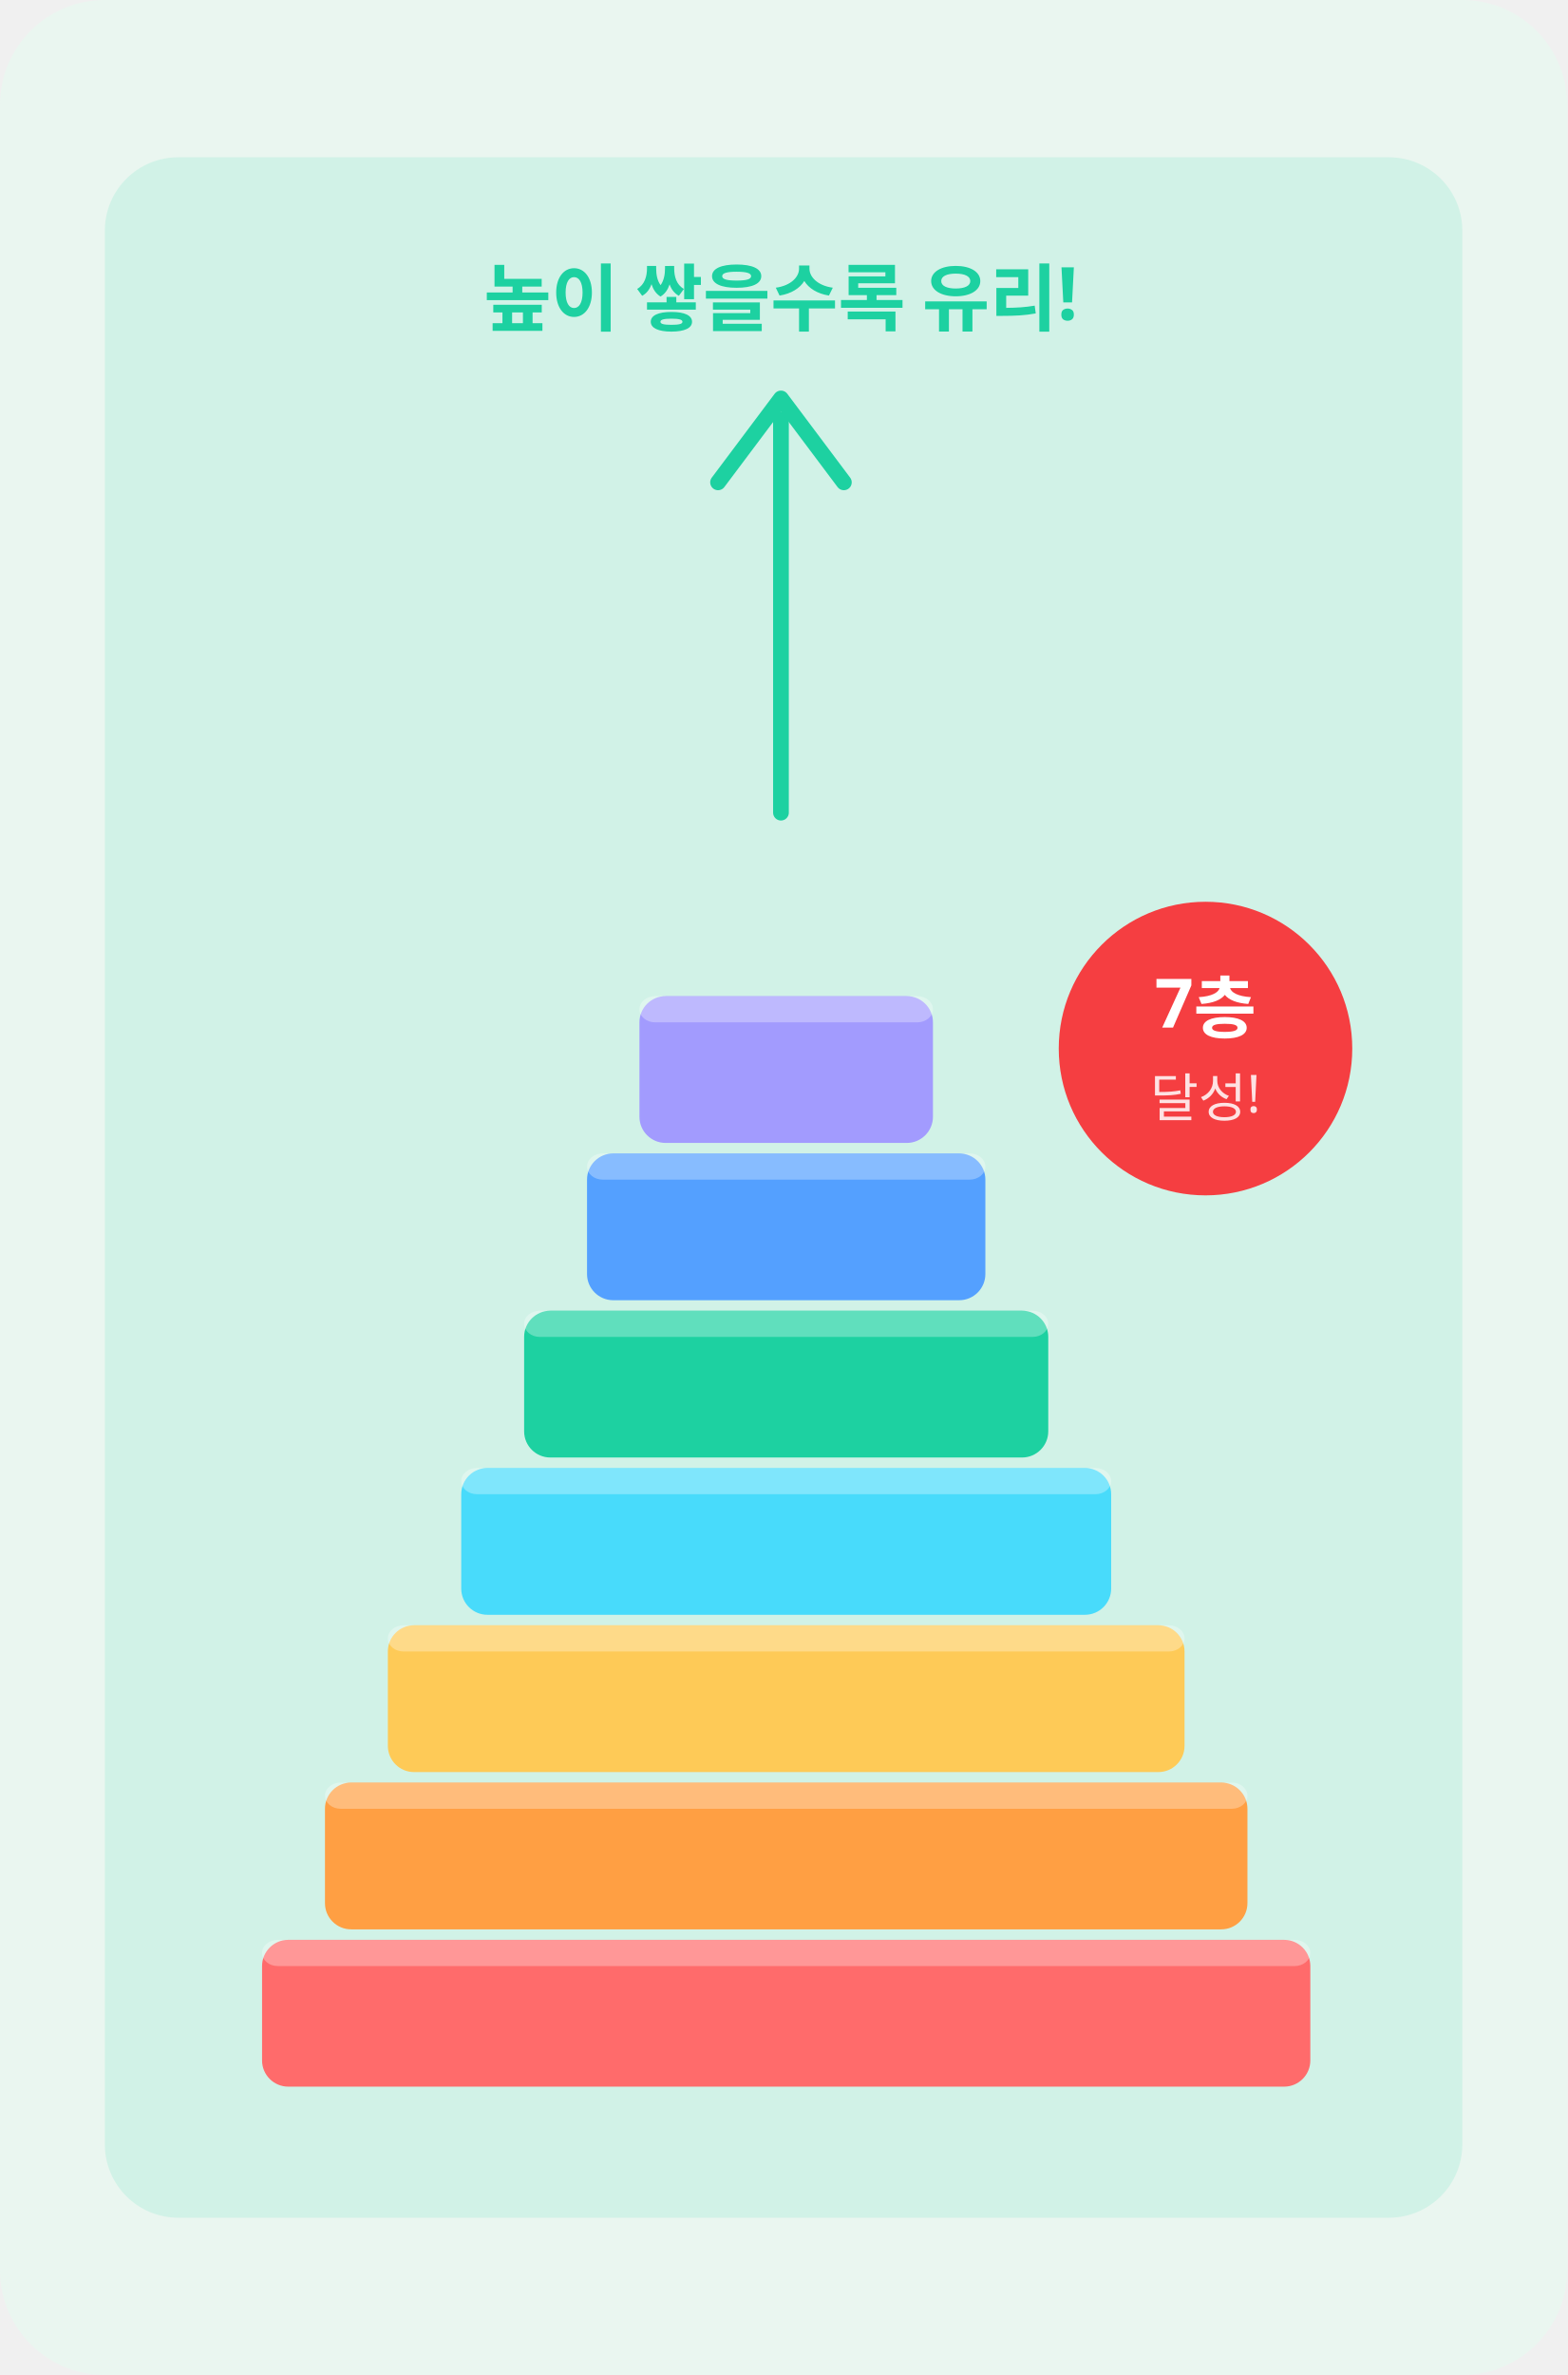
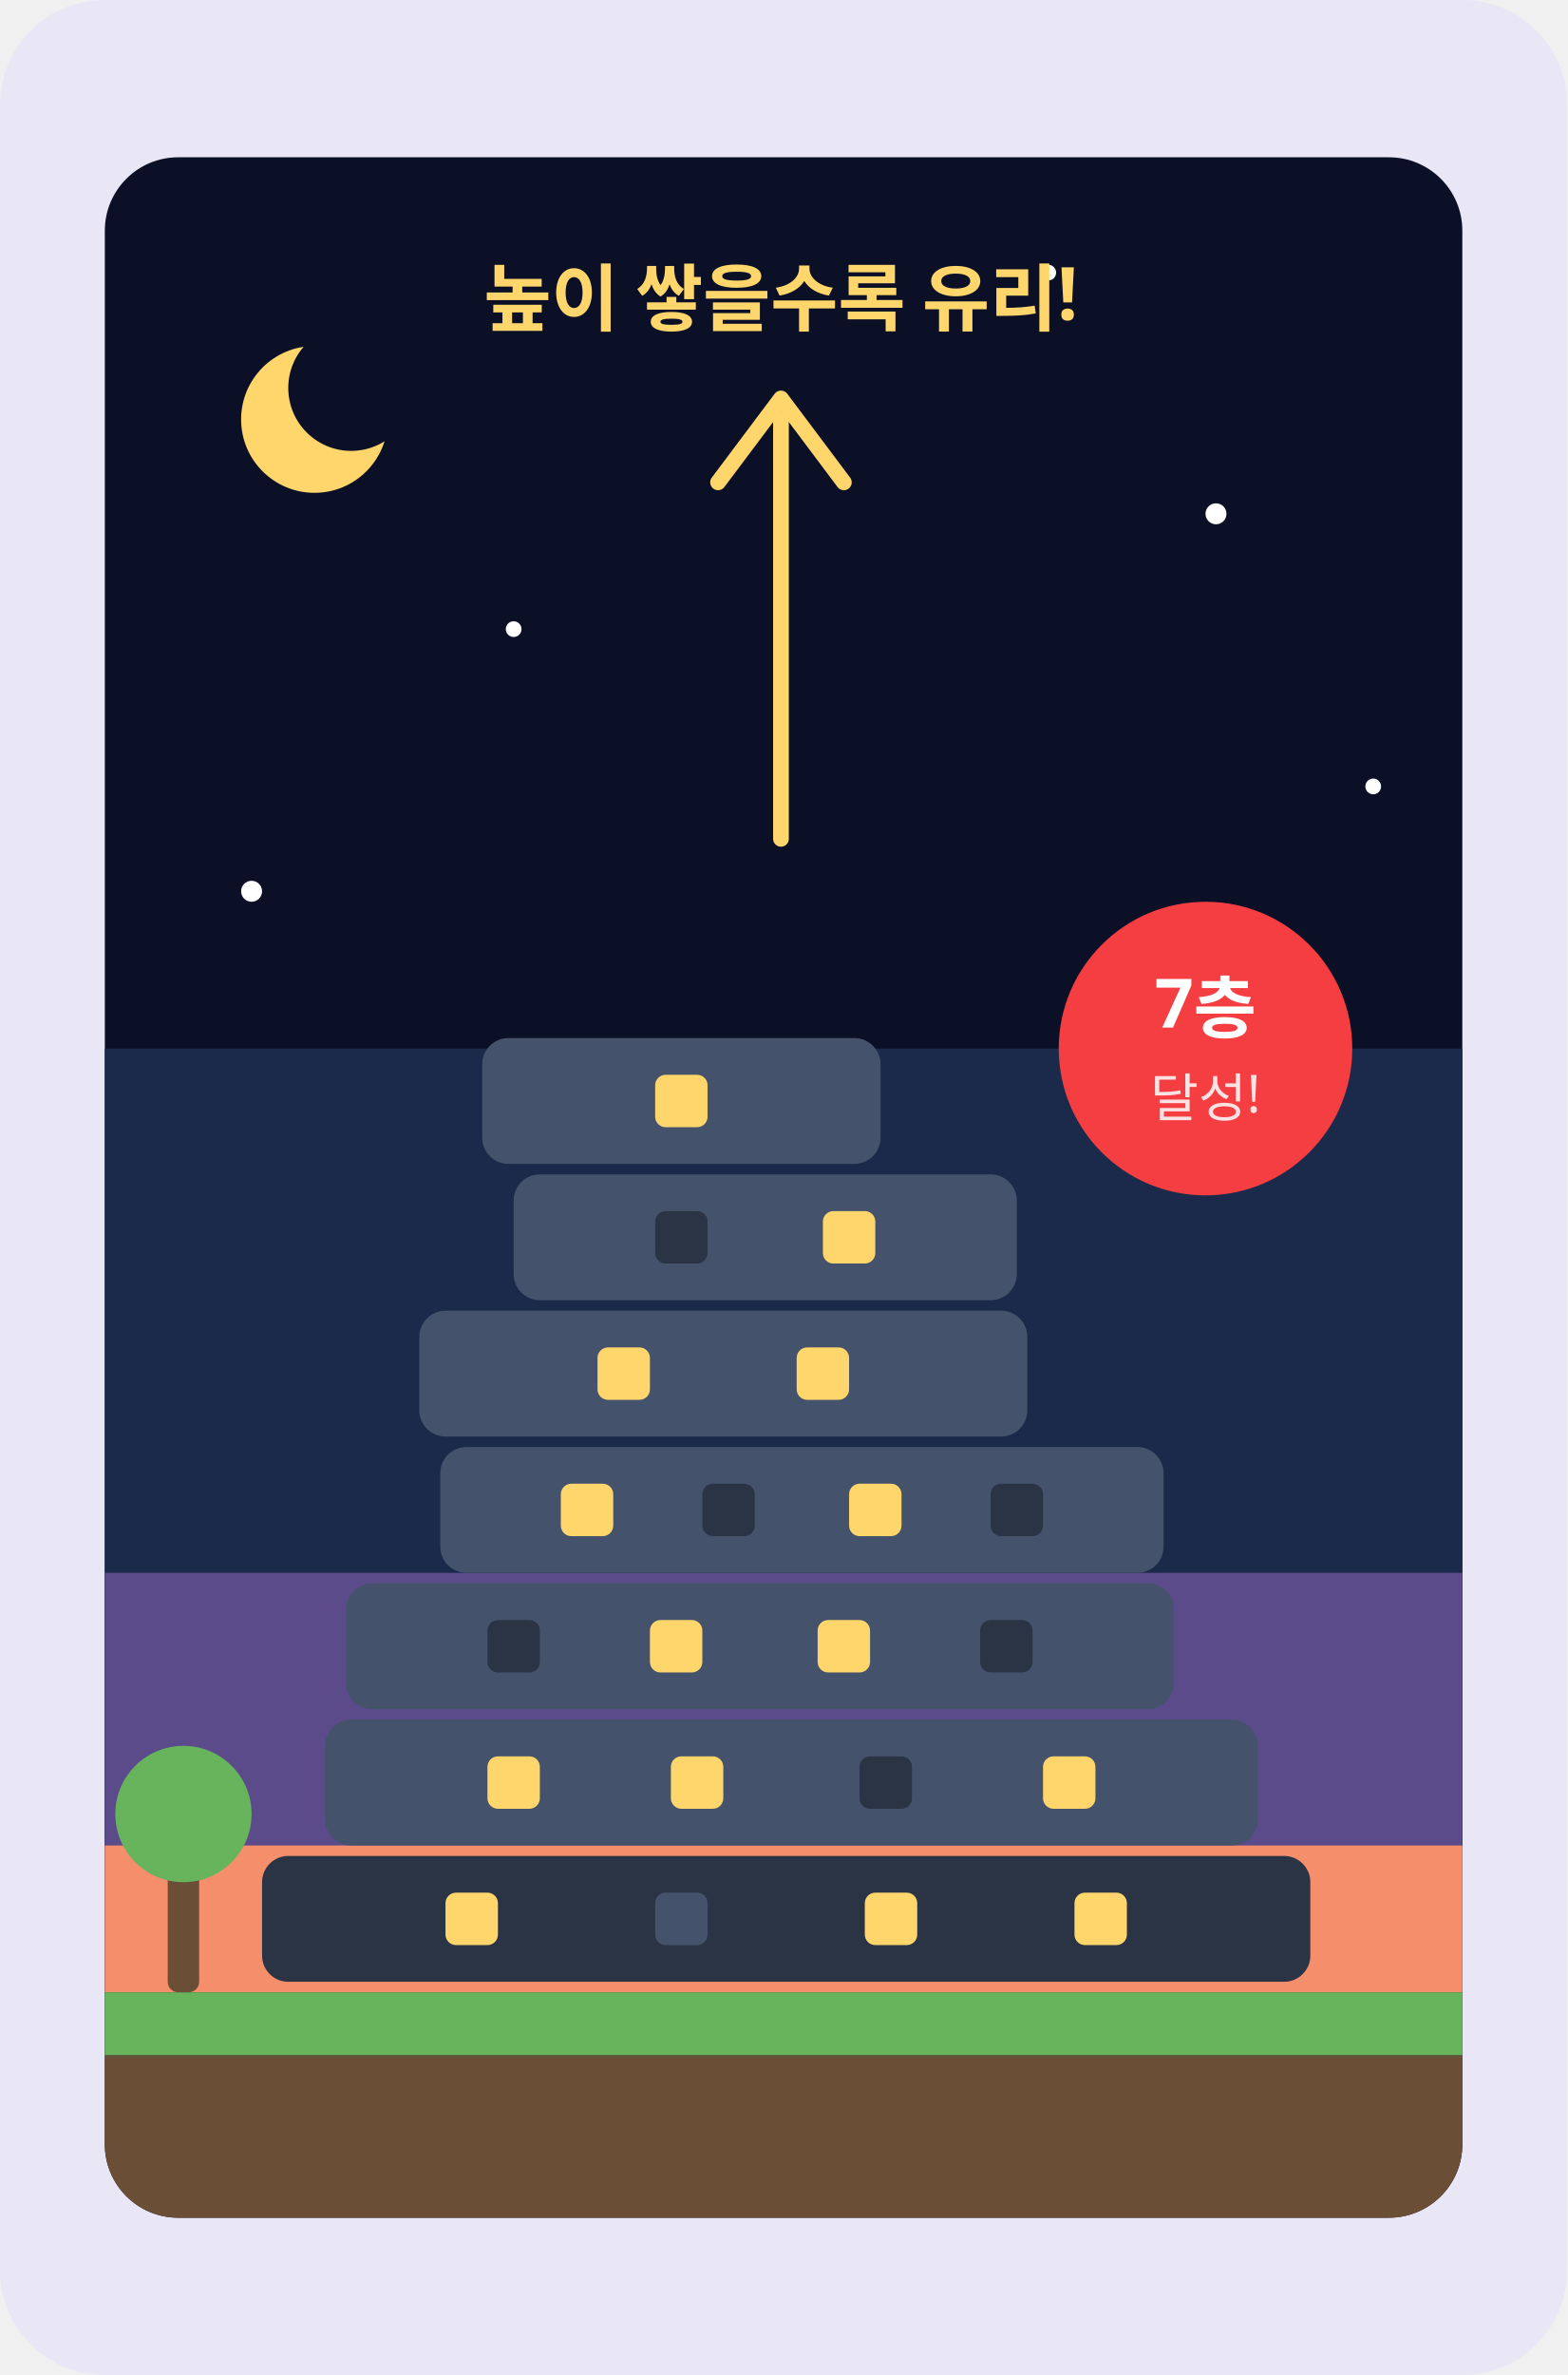
<svg xmlns="http://www.w3.org/2000/svg" width="299" height="453" viewBox="0 0 299 453" fill="none">
-   <rect width="299" height="453" rx="20" fill="#EAF6F0" />
-   <rect x="20" y="30" width="259" height="393" rx="14" fill="#1DD1A1" fill-opacity="0.12" />
-   <rect x="50" y="370" width="200" height="28" rx="5" fill="#FF6B6B" />
-   <rect x="50" y="370" width="200" height="5" rx="3" fill="rgba(255,255,255,0.3)" />
-   <rect x="62" y="340" width="176" height="28" rx="5" fill="#FF9F43" />
-   <rect x="62" y="340" width="176" height="5" rx="3" fill="rgba(255,255,255,0.3)" />
-   <rect x="74" y="310" width="152" height="28" rx="5" fill="#FECA57" />
-   <rect x="74" y="310" width="152" height="5" rx="3" fill="rgba(255,255,255,0.3)" />
-   <rect x="88" y="280" width="124" height="28" rx="5" fill="#48DBFB" />
-   <rect x="88" y="280" width="124" height="5" rx="3" fill="rgba(255,255,255,0.3)" />
-   <rect x="100" y="250" width="100" height="28" rx="5" fill="#1DD1A1" />
-   <rect x="100" y="250" width="100" height="5" rx="3" fill="rgba(255,255,255,0.3)" />
-   <rect x="112" y="220" width="76" height="28" rx="5" fill="#54A0FF" />
-   <rect x="112" y="220" width="76" height="5" rx="3" fill="rgba(255,255,255,0.3)" />
-   <rect x="122" y="190" width="56" height="28" rx="5" fill="#A29BFE" />
-   <rect x="122" y="190" width="56" height="5" rx="3" fill="rgba(255,255,255,0.3)" />
+   <rect width="299" height="453" rx="20" fill="#E9E6F5" />
+   <rect x="20" y="30" width="259" height="393" rx="14" fill="#0B1026" />
+   <rect x="20" y="200" width="259" height="180" fill="#1B2A4A" />
+   <rect x="20" y="300" width="259" height="80" fill="#5B4B8A" />
+   <rect x="20" y="352" width="259" height="28" fill="#F58E6B" />
+   <circle cx="60" cy="80" r="14" fill="#FFD66B" />
+   <circle cx="67" cy="74" r="12" fill="#0B1026" />
+   <circle cx="98" cy="120" r="1.5" fill="white" />
+   <circle cx="232" cy="98" r="2" fill="white" />
+   <circle cx="262" cy="150" r="1.5" fill="white" />
+   <circle cx="48" cy="170" r="2" fill="white" />
+   <circle cx="200" cy="52" r="1.5" fill="white" />
+   <path d="M20 392H279V409A14 14 0 0 1 265 423H34A14 14 0 0 1 20 409Z" fill="#6B4E36" />
+   <rect x="20" y="380" width="259" height="12" fill="#67B45C" />
+   <rect x="32" y="352" width="6" height="28" rx="2" fill="#6B4E36" />
+   <circle cx="35" cy="346" r="13" fill="#67B45C" />
+   <rect x="50" y="354" width="200" height="24" rx="5" fill="#2B3445" />
+   <rect x="85" y="361" width="10" height="10" rx="2" fill="#FFD66B" />
+   <rect x="125" y="361" width="10" height="10" rx="2" fill="#44536B" />
+   <rect x="165" y="361" width="10" height="10" rx="2" fill="#FFD66B" />
+   <rect x="205" y="361" width="10" height="10" rx="2" fill="#FFD66B" />
+   <rect x="62" y="328" width="178" height="24" rx="5" fill="#44536B" />
+   <rect x="93" y="335" width="10" height="10" rx="2" fill="#FFD66B" />
+   <rect x="128" y="335" width="10" height="10" rx="2" fill="#FFD66B" />
+   <rect x="164" y="335" width="10" height="10" rx="2" fill="#2B3445" />
+   <rect x="199" y="335" width="10" height="10" rx="2" fill="#FFD66B" />
+   <rect x="66" y="302" width="158" height="24" rx="5" fill="#44536B" />
+   <rect x="93" y="309" width="10" height="10" rx="2" fill="#2B3445" />
+   <rect x="124" y="309" width="10" height="10" rx="2" fill="#FFD66B" />
+   <rect x="156" y="309" width="10" height="10" rx="2" fill="#FFD66B" />
+   <rect x="187" y="309" width="10" height="10" rx="2" fill="#2B3445" />
+   <rect x="84" y="276" width="138" height="24" rx="5" fill="#44536B" />
+   <rect x="107" y="283" width="10" height="10" rx="2" fill="#FFD66B" />
+   <rect x="134" y="283" width="10" height="10" rx="2" fill="#2B3445" />
+   <rect x="162" y="283" width="10" height="10" rx="2" fill="#FFD66B" />
+   <rect x="189" y="283" width="10" height="10" rx="2" fill="#2B3445" />
+   <rect x="80" y="250" width="116" height="24" rx="5" fill="#44536B" />
+   <rect x="114" y="257" width="10" height="10" rx="2" fill="#FFD66B" />
+   <rect x="152" y="257" width="10" height="10" rx="2" fill="#FFD66B" />
+   <rect x="98" y="224" width="96" height="24" rx="5" fill="#44536B" />
+   <rect x="125" y="231" width="10" height="10" rx="2" fill="#2B3445" />
+   <rect x="157" y="231" width="10" height="10" rx="2" fill="#FFD66B" />
+   <rect x="92" y="198" width="76" height="24" rx="5" fill="#44536B" />
+   <rect x="125" y="205" width="10" height="10" rx="2" fill="#FFD66B" />
  <circle cx="230" cy="200" r="28" fill="#F53E41" />
  <text x="230" y="196" text-anchor="middle" font-family="'Pretendard Variable', Pretendard, sans-serif" font-size="13" font-weight="700" fill="white">7층</text>
  <text x="230" y="213" text-anchor="middle" font-family="'Pretendard Variable', Pretendard, sans-serif" font-size="10" font-weight="500" fill="rgba(255,255,255,0.85)">달성!</text>
-   <path d="M149 155 L149 80" stroke="#1DD1A1" stroke-width="3" stroke-linecap="round" />
-   <path d="M137 92 L149 76 L161 92" fill="none" stroke="#1DD1A1" stroke-width="3" stroke-linecap="round" stroke-linejoin="round" />
-   <text x="149" y="62" text-anchor="middle" font-family="'Pretendard Variable', Pretendard, sans-serif" font-size="14" font-weight="700" fill="#1DD1A1">높이 쌓을수록 유리!</text>
+   <path d="M149 160L149 80" stroke="#FFD66B" stroke-width="3" stroke-linecap="round" />
+   <path d="M137 92L149 76L161 92" stroke="#FFD66B" stroke-width="3" stroke-linecap="round" stroke-linejoin="round" />
+   <text x="149" y="62" text-anchor="middle" font-family="'Pretendard Variable', Pretendard, sans-serif" font-size="14" font-weight="700" fill="#FFD66B">높이 쌓을수록 유리!</text>
</svg>
